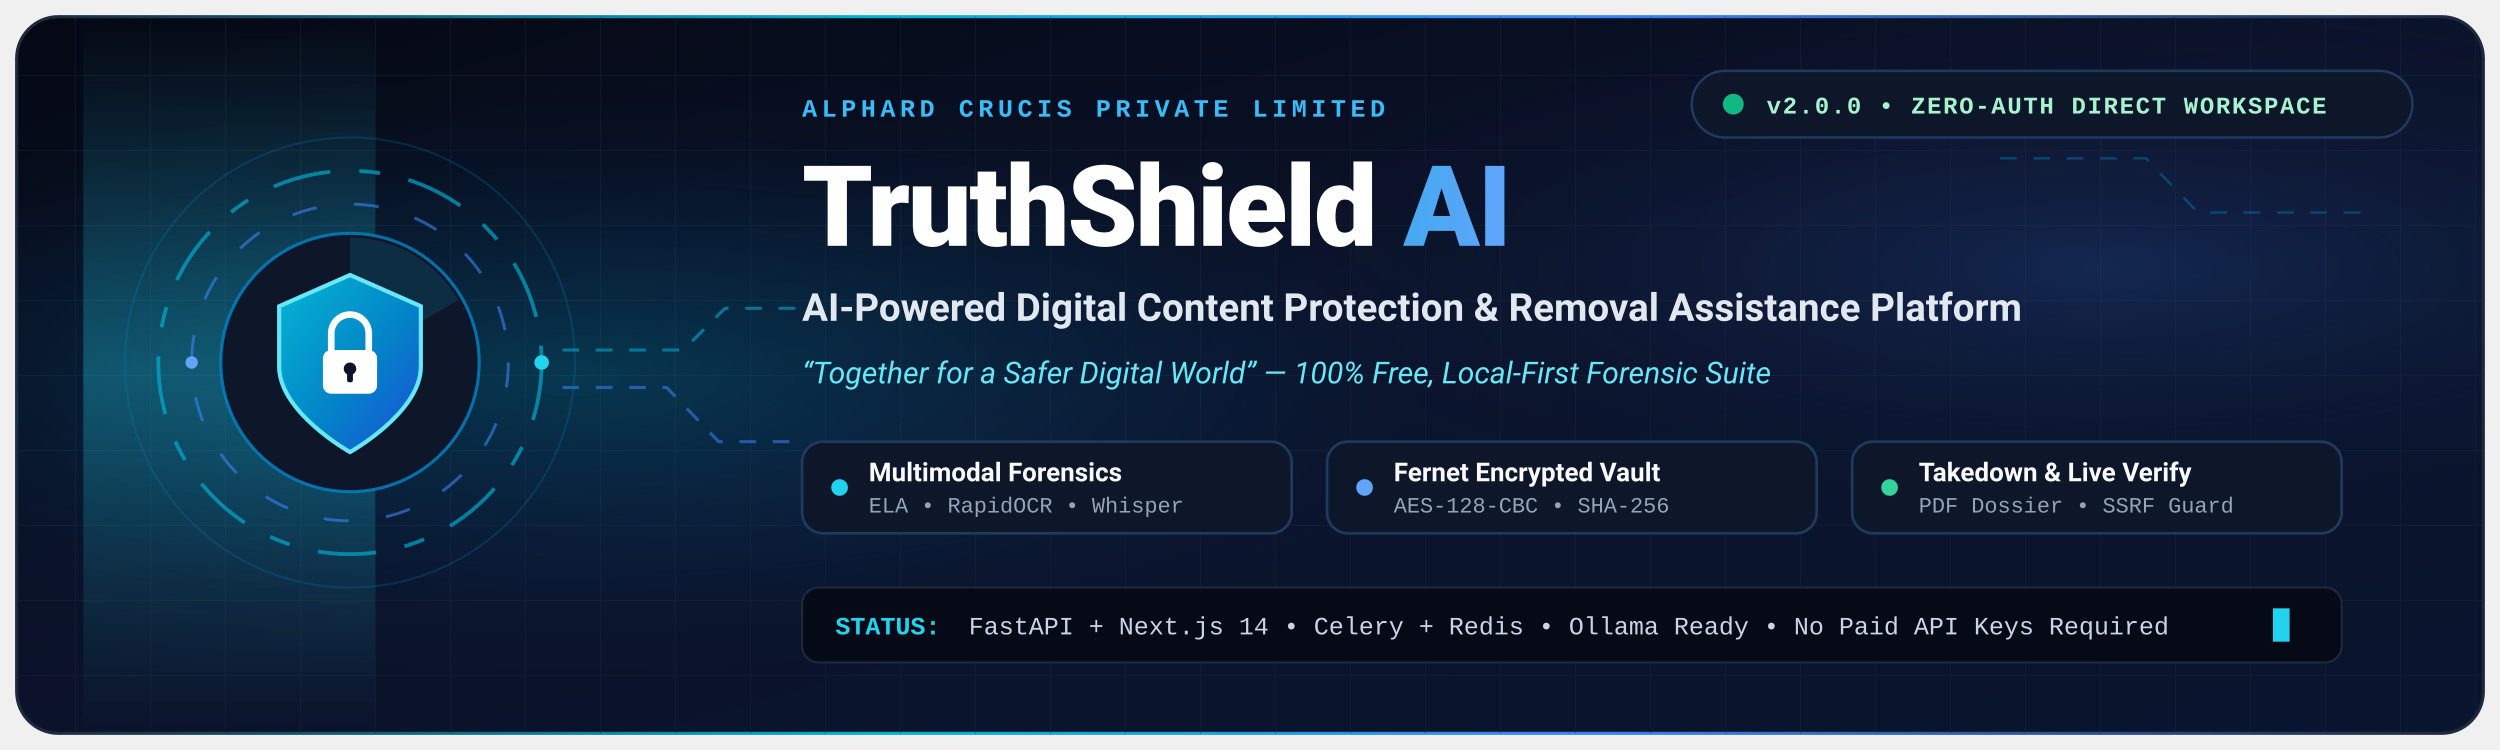
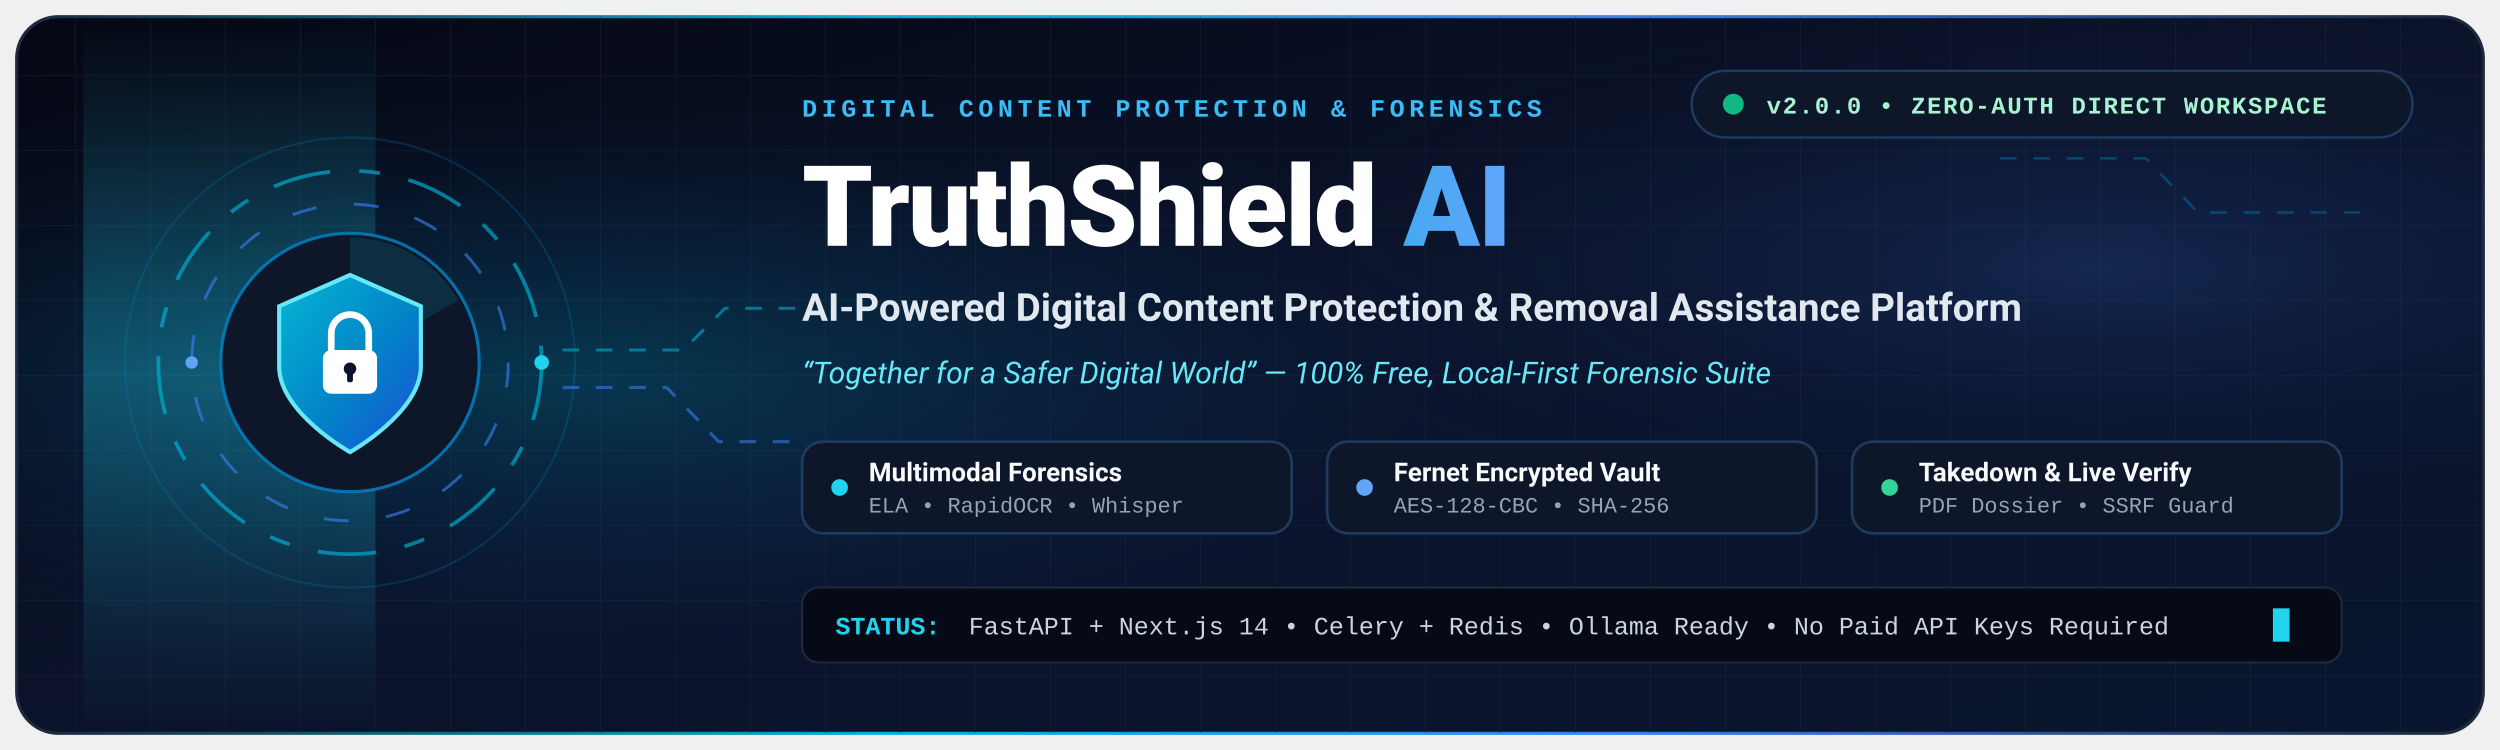
<svg xmlns="http://www.w3.org/2000/svg" viewBox="0 0 1200 360" width="1200" height="360" role="img" aria-label="TruthShield AI Animated Banner">
  <defs>
    <linearGradient id="bgGrad" x1="0%" y1="0%" x2="100%" y2="100%">
      <stop offset="0%" stop-color="#050814" />
      <stop offset="50%" stop-color="#0B132B" />
      <stop offset="100%" stop-color="#09152E" />
    </linearGradient>
    <radialGradient id="glowCyan" cx="22%" cy="50%" r="45%">
      <stop offset="0%" stop-color="#00B4D8" stop-opacity="0.24" />
      <stop offset="60%" stop-color="#0284C7" stop-opacity="0.06" />
      <stop offset="100%" stop-color="#050814" stop-opacity="0" />
    </radialGradient>
    <radialGradient id="glowBlue" cx="85%" cy="35%" r="40%">
      <stop offset="0%" stop-color="#3B82F6" stop-opacity="0.18" />
      <stop offset="100%" stop-color="#050814" stop-opacity="0" />
    </radialGradient>
    <linearGradient id="shieldGrad" x1="0%" y1="0%" x2="100%" y2="100%">
      <stop offset="0%" stop-color="#06B6D4" />
      <stop offset="55%" stop-color="#0284C7" />
      <stop offset="100%" stop-color="#1D4ED8" />
    </linearGradient>
    <linearGradient id="titleCyan" x1="0%" y1="0%" x2="100%" y2="0%">
      <stop offset="0%" stop-color="#22D3EE" />
      <stop offset="50%" stop-color="#00B4D8" />
      <stop offset="100%" stop-color="#60A5FA" />
    </linearGradient>
    <linearGradient id="scanBeamGrad" x1="0%" y1="0%" x2="0%" y2="100%">
      <stop offset="0%" stop-color="#22D3EE" stop-opacity="0" />
      <stop offset="50%" stop-color="#22D3EE" stop-opacity="0.45" />
      <stop offset="100%" stop-color="#22D3EE" stop-opacity="0" />
    </linearGradient>
    <linearGradient id="borderShine" x1="0%" y1="0%" x2="100%" y2="0%">
      <stop offset="0%" stop-color="#1E293B" />
      <stop offset="35%" stop-color="#00B4D8" />
      <stop offset="65%" stop-color="#3B82F6" />
      <stop offset="100%" stop-color="#1E293B" />
    </linearGradient>
    <pattern id="cyberGrid" width="36" height="36" patternUnits="userSpaceOnUse">
      <path d="M 36 0 L 0 0 0 36" fill="none" stroke="#1E293B" stroke-width="0.7" stroke-opacity="0.55" />
    </pattern>
    <clipPath id="cardClip">
      <rect x="8" y="8" width="1184" height="344" rx="20" />
    </clipPath>
    <style>
      .sans { font-family: 'Segoe UI', -apple-system, BlinkMacSystemFont, Roboto, Helvetica, Arial, sans-serif; }
      .mono { font-family: 'Consolas', 'SFMono-Regular', 'Courier New', monospace; }

      @keyframes spinSlow {
        from { transform: rotate(0deg); }
        to { transform: rotate(360deg); }
      }
      @keyframes spinReverse {
        from { transform: rotate(360deg); }
        to { transform: rotate(0deg); }
      }
      @keyframes pulseSoft {
        0%, 100% { opacity: 0.45; transform: scale(1); }
        50% { opacity: 1; transform: scale(1.04); }
      }
      @keyframes flowDash {
        to { stroke-dashoffset: -48; }
      }
      @keyframes badgeGlow1 {
        0%, 100% { opacity: 0.72; stroke: #1E3A5F; }
        25% { opacity: 1; stroke: #22D3EE; }
        50% { opacity: 0.72; stroke: #1E3A5F; }
      }
      @keyframes badgeGlow2 {
        0%, 25%, 100% { opacity: 0.72; stroke: #1E3A5F; }
        50% { opacity: 1; stroke: #22D3EE; }
        75% { opacity: 0.72; stroke: #1E3A5F; }
      }
      @keyframes badgeGlow3 {
        0%, 50%, 100% { opacity: 0.72; stroke: #1E3A5F; }
        75% { opacity: 1; stroke: #22D3EE; }
      }

      .ringOuter { transform-box: fill-box; transform-origin: center; animation: spinSlow 22s linear infinite; }
      .ringInner { transform-box: fill-box; transform-origin: center; animation: spinReverse 14s linear infinite; }
      .shieldPulse { transform-box: fill-box; transform-origin: center; animation: pulseSoft 3.6s ease-in-out infinite; }
      .traceLine { stroke-dasharray: 8 8; animation: flowDash 1.8s linear infinite; }
      .pill1 { animation: badgeGlow1 6s ease-in-out infinite; }
      .pill2 { animation: badgeGlow2 6s ease-in-out infinite; }
      .pill3 { animation: badgeGlow3 6s ease-in-out infinite; }
    </style>
  </defs>
  <rect x="8" y="8" width="1184" height="344" rx="20" fill="url(#bgGrad)" stroke="url(#borderShine)" stroke-width="1.5" />
  <g clip-path="url(#cardClip)">
    <rect x="8" y="8" width="1184" height="344" fill="url(#cyberGrid)" />
    <rect x="8" y="8" width="1184" height="344" fill="url(#glowCyan)" />
    <rect x="8" y="8" width="1184" height="344" fill="url(#glowBlue)" />
    <g opacity="0.7">
      <rect x="40" y="10" width="140" height="340" fill="url(#scanBeamGrad)">
        <animate attributeName="x" values="-160;1220;-160" dur="7.5s" repeatCount="indefinite" />
      </rect>
    </g>
    <path d="M 270 168 L 328 168 L 348 148 L 385 148" fill="none" stroke="#00B4D8" stroke-width="1.5" stroke-opacity="0.55" class="traceLine" />
    <path d="M 270 186 L 320 186 L 345 212 L 385 212" fill="none" stroke="#3B82F6" stroke-width="1.5" stroke-opacity="0.55" class="traceLine" />
    <path d="M 960 76 L 1030 76 L 1055 102 L 1140 102" fill="none" stroke="#0284C7" stroke-width="1.2" stroke-opacity="0.4" class="traceLine" />
    <g transform="translate(168, 174)">
      <circle cx="0" cy="0" r="108" fill="none" stroke="#0284C7" stroke-width="1" stroke-opacity="0.22" />
      <circle cx="0" cy="0" r="92" fill="none" stroke="#00B4D8" stroke-width="1.8" stroke-dasharray="28 14 10 14" stroke-opacity="0.65" class="ringOuter" />
      <circle cx="0" cy="0" r="76" fill="none" stroke="#3B82F6" stroke-width="1.4" stroke-dasharray="12 18" stroke-opacity="0.6" class="ringInner" />
      <circle cx="0" cy="0" r="62" fill="#0E172A" stroke="#0284C7" stroke-width="1.5" stroke-opacity="0.8" />
      <path d="M 0 0 L 0 -60 A 60 60 0 0 1 52 -30 Z" fill="#00B4D8" fill-opacity="0.14" class="ringOuter" />
      <g class="shieldPulse">
        <path d="M 0 -42 L 34 -27 V 2 C 34 24 0 43 0 43 C 0 43 -34 24 -34 2 V -27 Z" fill="url(#shieldGrad)" stroke="#67E8F9" stroke-width="2" />
        <path d="M -9 -6 V -14 A 9 9 0 0 1 9 -14 V -6" fill="none" stroke="#FFFFFF" stroke-width="3.2" stroke-linecap="round" />
        <rect x="-13" y="-6" width="26" height="21" rx="4" fill="#FFFFFF" />
        <circle cx="0" cy="3" r="3" fill="#0B132B" />
        <rect x="-1.4" y="4.5" width="2.8" height="5" rx="1" fill="#0B132B" />
      </g>
      <circle cx="92" cy="0" r="3.5" fill="#22D3EE" class="ringOuter" />
      <circle cx="-76" cy="0" r="3" fill="#60A5FA" class="ringInner" />
    </g>
    <g transform="translate(812, 34)">
      <rect x="0" y="0" width="346" height="32" rx="16" fill="#0E172A" stroke="#1E3A5F" stroke-width="1.2" />
      <circle cx="20" cy="16" r="5" fill="#10B981">
        <animate attributeName="opacity" values="1;0.3;1" dur="1.6s" repeatCount="indefinite" />
        <animate attributeName="r" values="4.5;6;4.5" dur="1.6s" repeatCount="indefinite" />
      </circle>
      <text x="36" y="20.5" fill="#A7F3D0" font-size="11.5" font-weight="700" letter-spacing="0.8" class="mono">
        v2.0.0 • ZERO-AUTH DIRECT WORKSPACE
      </text>
    </g>
    <g transform="translate(385, 42)">
      <text x="0" y="14" fill="#38BDF8" font-size="12" font-weight="700" letter-spacing="2.2" class="mono">
-         ALPHARD CRUCIS PRIVATE LIMITED
+         DIGITAL CONTENT PROTECTION &amp; FORENSICS
      </text>
    </g>
    <g transform="translate(385, 118)">
      <text x="0" y="0" fill="#FFFFFF" font-size="54" font-weight="800" letter-spacing="-1" class="sans">
        TruthShield <tspan fill="url(#titleCyan)">AI</tspan>
      </text>
    </g>
    <g transform="translate(385, 154)">
      <text x="0" y="0" fill="#E2E8F0" font-size="18.5" font-weight="600" class="sans">
        AI-Powered Digital Content Protection &amp; Removal Assistance Platform
      </text>
    </g>
    <g transform="translate(385, 184)">
      <text x="0" y="0" fill="#67E8F9" font-size="14.5" font-style="italic" class="sans">
        “Together for a Safer Digital World” — 100% Free, Local-First Forensic Suite
      </text>
    </g>
    <g transform="translate(385, 212)">
      <g class="pill1">
        <rect x="0" y="0" width="235" height="44" rx="10" fill="#0E172A" stroke="#1E3A5F" stroke-width="1.3" />
        <circle cx="18" cy="22" r="4" fill="#22D3EE" />
        <text x="32" y="19" fill="#F8FAFC" font-size="12.5" font-weight="700" class="sans">Multimodal Forensics</text>
        <text x="32" y="34" fill="#94A3B8" font-size="10.5" class="mono">ELA • RapidOCR • Whisper</text>
      </g>
      <g transform="translate(252, 0)" class="pill2">
        <rect x="0" y="0" width="235" height="44" rx="10" fill="#0E172A" stroke="#1E3A5F" stroke-width="1.3" />
        <circle cx="18" cy="22" r="4" fill="#60A5FA" />
        <text x="32" y="19" fill="#F8FAFC" font-size="12.5" font-weight="700" class="sans">Fernet Encrypted Vault</text>
        <text x="32" y="34" fill="#94A3B8" font-size="10.5" class="mono">AES-128-CBC • SHA-256</text>
      </g>
      <g transform="translate(504, 0)" class="pill3">
        <rect x="0" y="0" width="235" height="44" rx="10" fill="#0E172A" stroke="#1E3A5F" stroke-width="1.3" />
        <circle cx="18" cy="22" r="4" fill="#34D399" />
        <text x="32" y="19" fill="#F8FAFC" font-size="12.5" font-weight="700" class="sans">Takedown &amp; Live Verify</text>
        <text x="32" y="34" fill="#94A3B8" font-size="10.5" class="mono">PDF Dossier • SSRF Guard</text>
      </g>
    </g>
    <g transform="translate(385, 282)">
      <rect x="0" y="0" width="739" height="36" rx="8" fill="#060A17" stroke="#1E293B" stroke-width="1" />
      <text x="16" y="22.5" fill="#22D3EE" font-size="12" font-weight="700" class="mono">STATUS:</text>
      <text x="80" y="22.5" fill="#CBD5E1" font-size="12" class="mono">
        FastAPI + Next.js 14 • Celery + Redis • Ollama Ready • No Paid API Keys Required
      </text>
      <rect x="706" y="10" width="8" height="16" fill="#22D3EE">
        <animate attributeName="opacity" values="1;0;1" dur="1s" repeatCount="indefinite" />
      </rect>
    </g>
  </g>
</svg>
